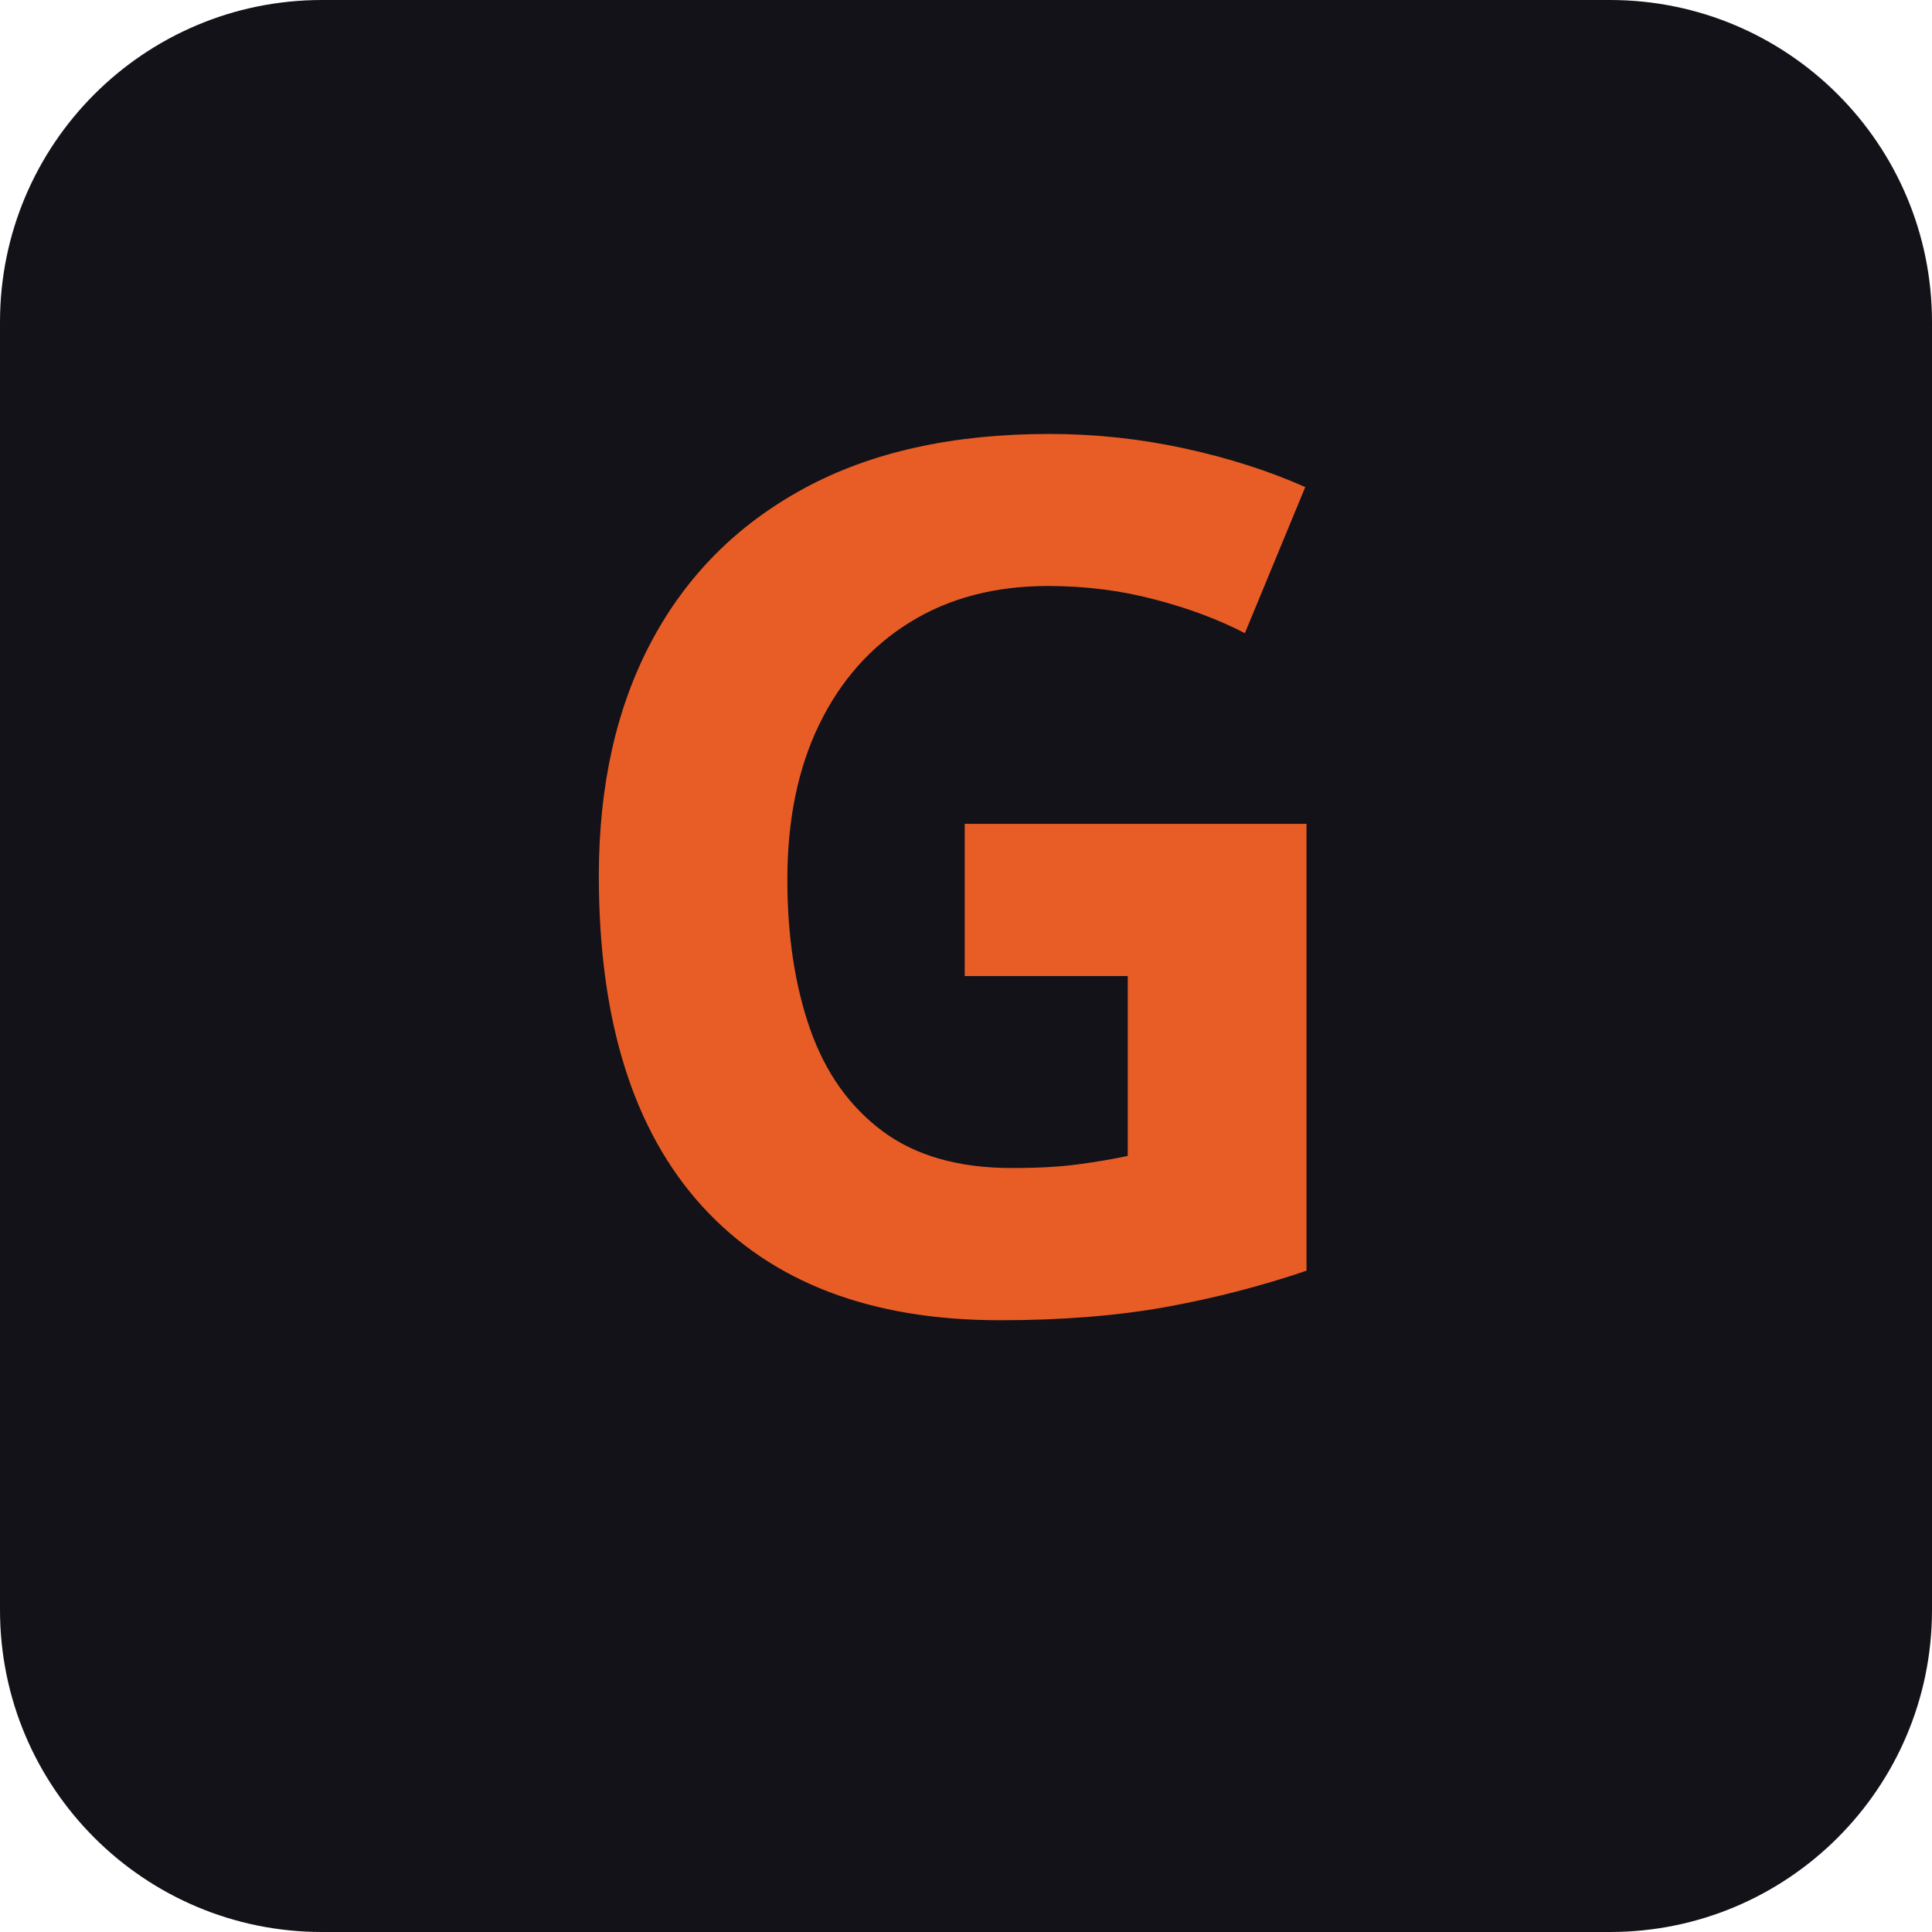
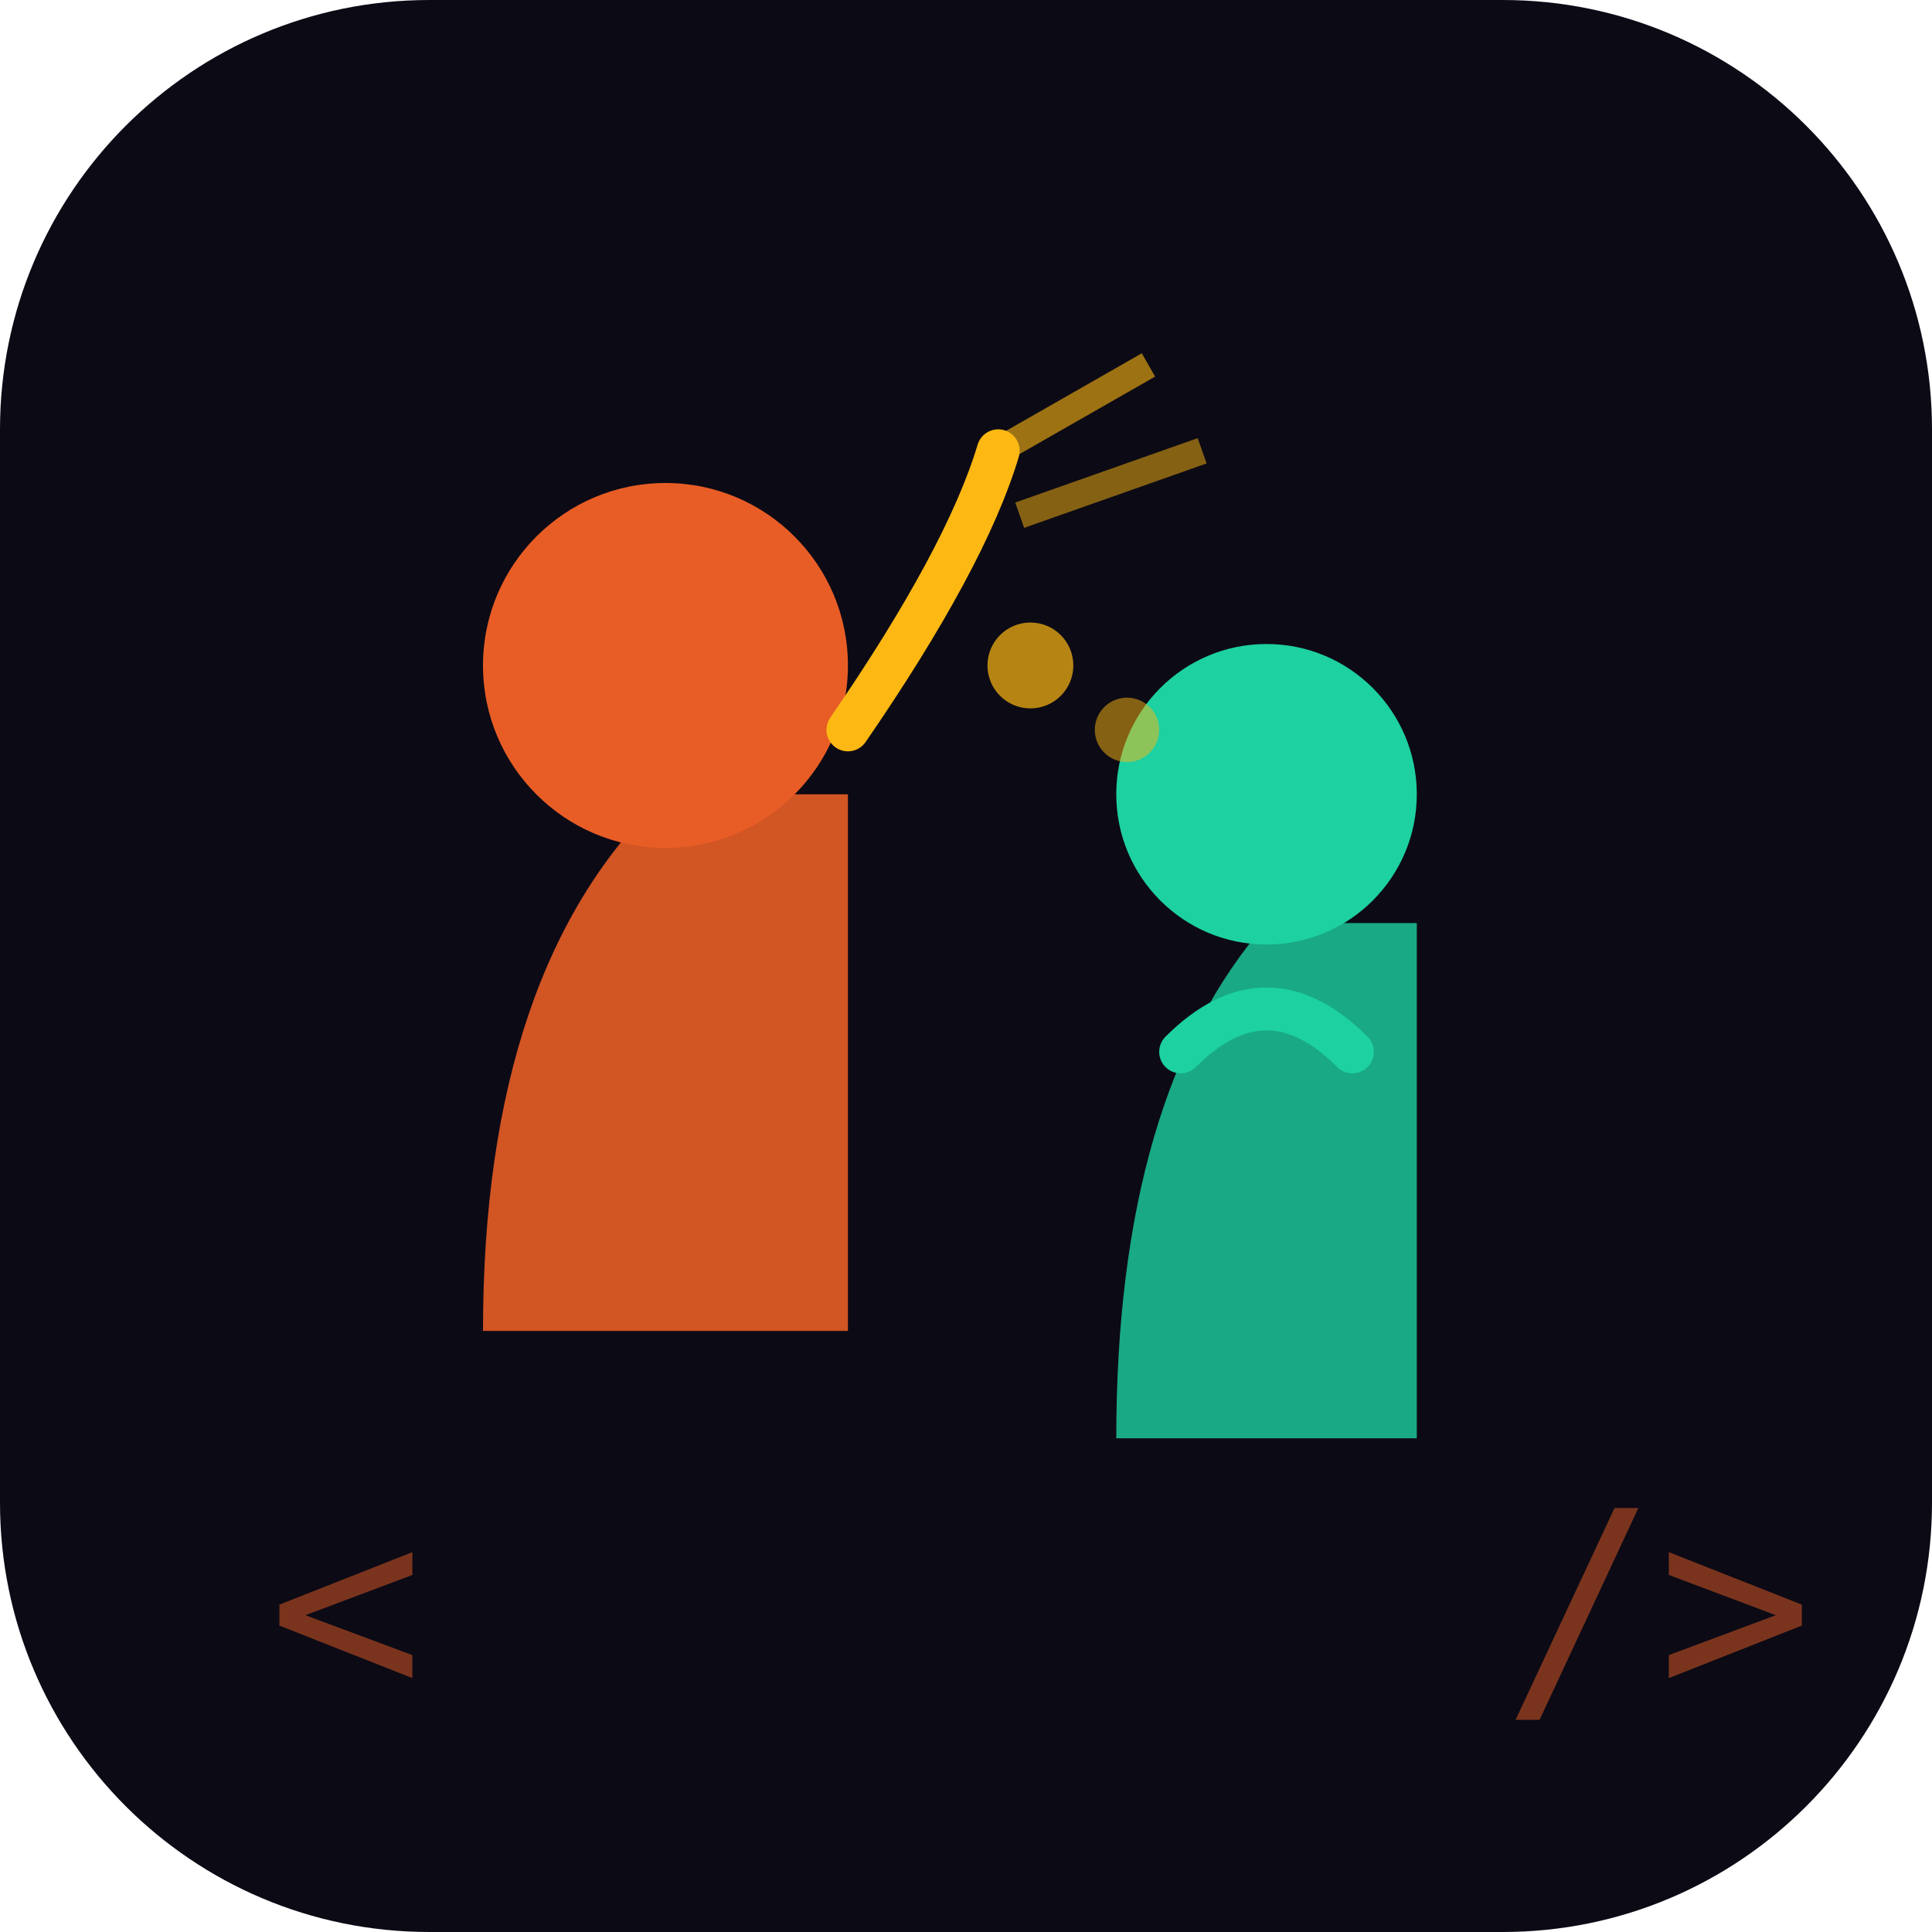
- <svg xmlns="http://www.w3.org/2000/svg" viewBox="0 0 192 192" width="32" height="32">
-   <rect width="192" height="192" rx="32" fill="#121218" />
-   <text x="96" y="130" text-anchor="middle" font-family="system-ui, sans-serif" font-size="120" font-weight="800" fill="#E85D26">G</text>
+ <svg xmlns="http://www.w3.org/2000/svg" viewBox="0 0 180 180" fill="none">
+   <rect width="180" height="180" rx="40" fill="#0C0A15" />
+   <circle cx="62" cy="62" r="17" fill="#E85D26" />
+   <path d="M45 124 Q45 90 62 74 L79 74 Q79 90 79 124 Z" fill="#E85D26" opacity="0.9" />
+   <path d="M79 68 Q90 52 93 42" stroke="#FDB813" stroke-width="4" stroke-linecap="round" />
+   <line x1="93" y1="42" x2="107" y2="34" stroke="#FDB813" stroke-width="2.5" opacity="0.6" />
+   <line x1="95" y1="48" x2="112" y2="42" stroke="#FDB813" stroke-width="2.5" opacity="0.5" />
+   <circle cx="118" cy="74" r="14" fill="#1DD1A1" />
+   <path d="M104 134 Q104 102 118 86 L132 86 Q132 102 132 134 Z" fill="#1DD1A1" opacity="0.8" />
+   <path d="M110 98 Q118 90 126 98" stroke="#1DD1A1" stroke-width="4" stroke-linecap="round" />
+   <circle cx="96" cy="62" r="4" fill="#FDB813" opacity="0.7" />
+   <circle cx="105" cy="68" r="3" fill="#FDB813" opacity="0.5" />
+   <text x="25" y="158" font-family="monospace" font-size="24" fill="#E85D26" opacity="0.5">&lt;</text>
+   <text x="140" y="158" font-family="monospace" font-size="24" fill="#E85D26" opacity="0.5">/&gt;</text>
</svg>
